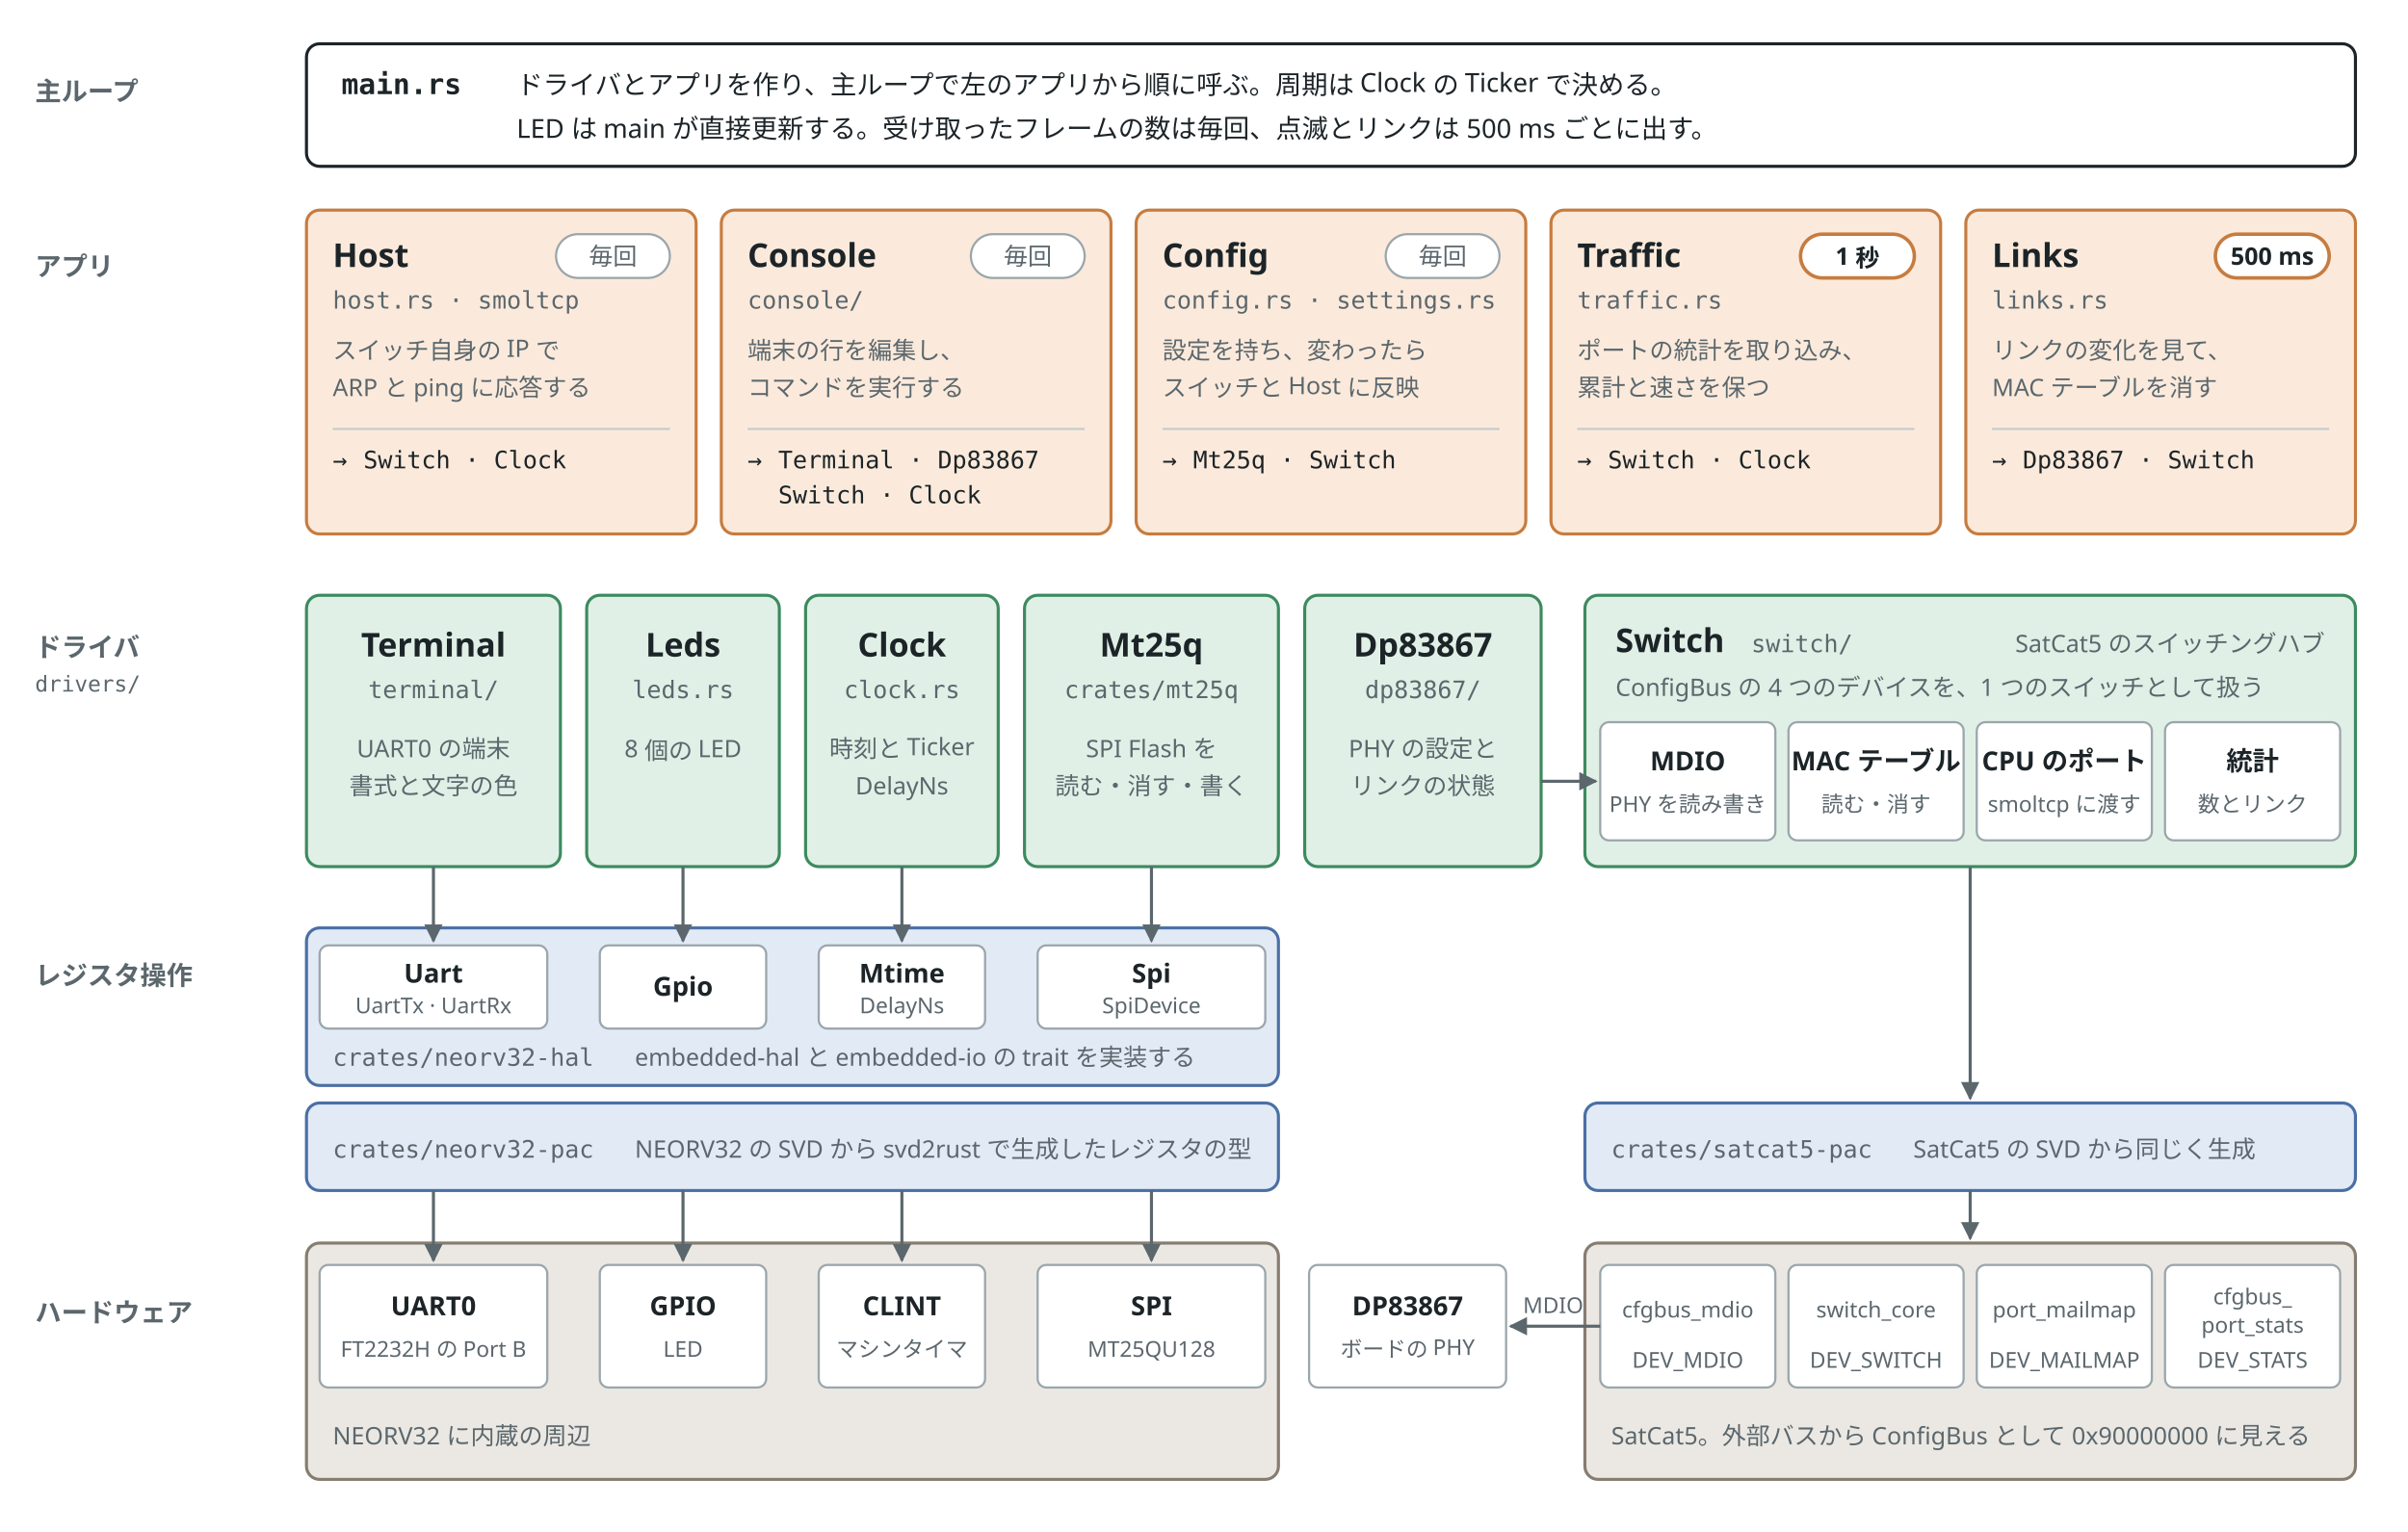
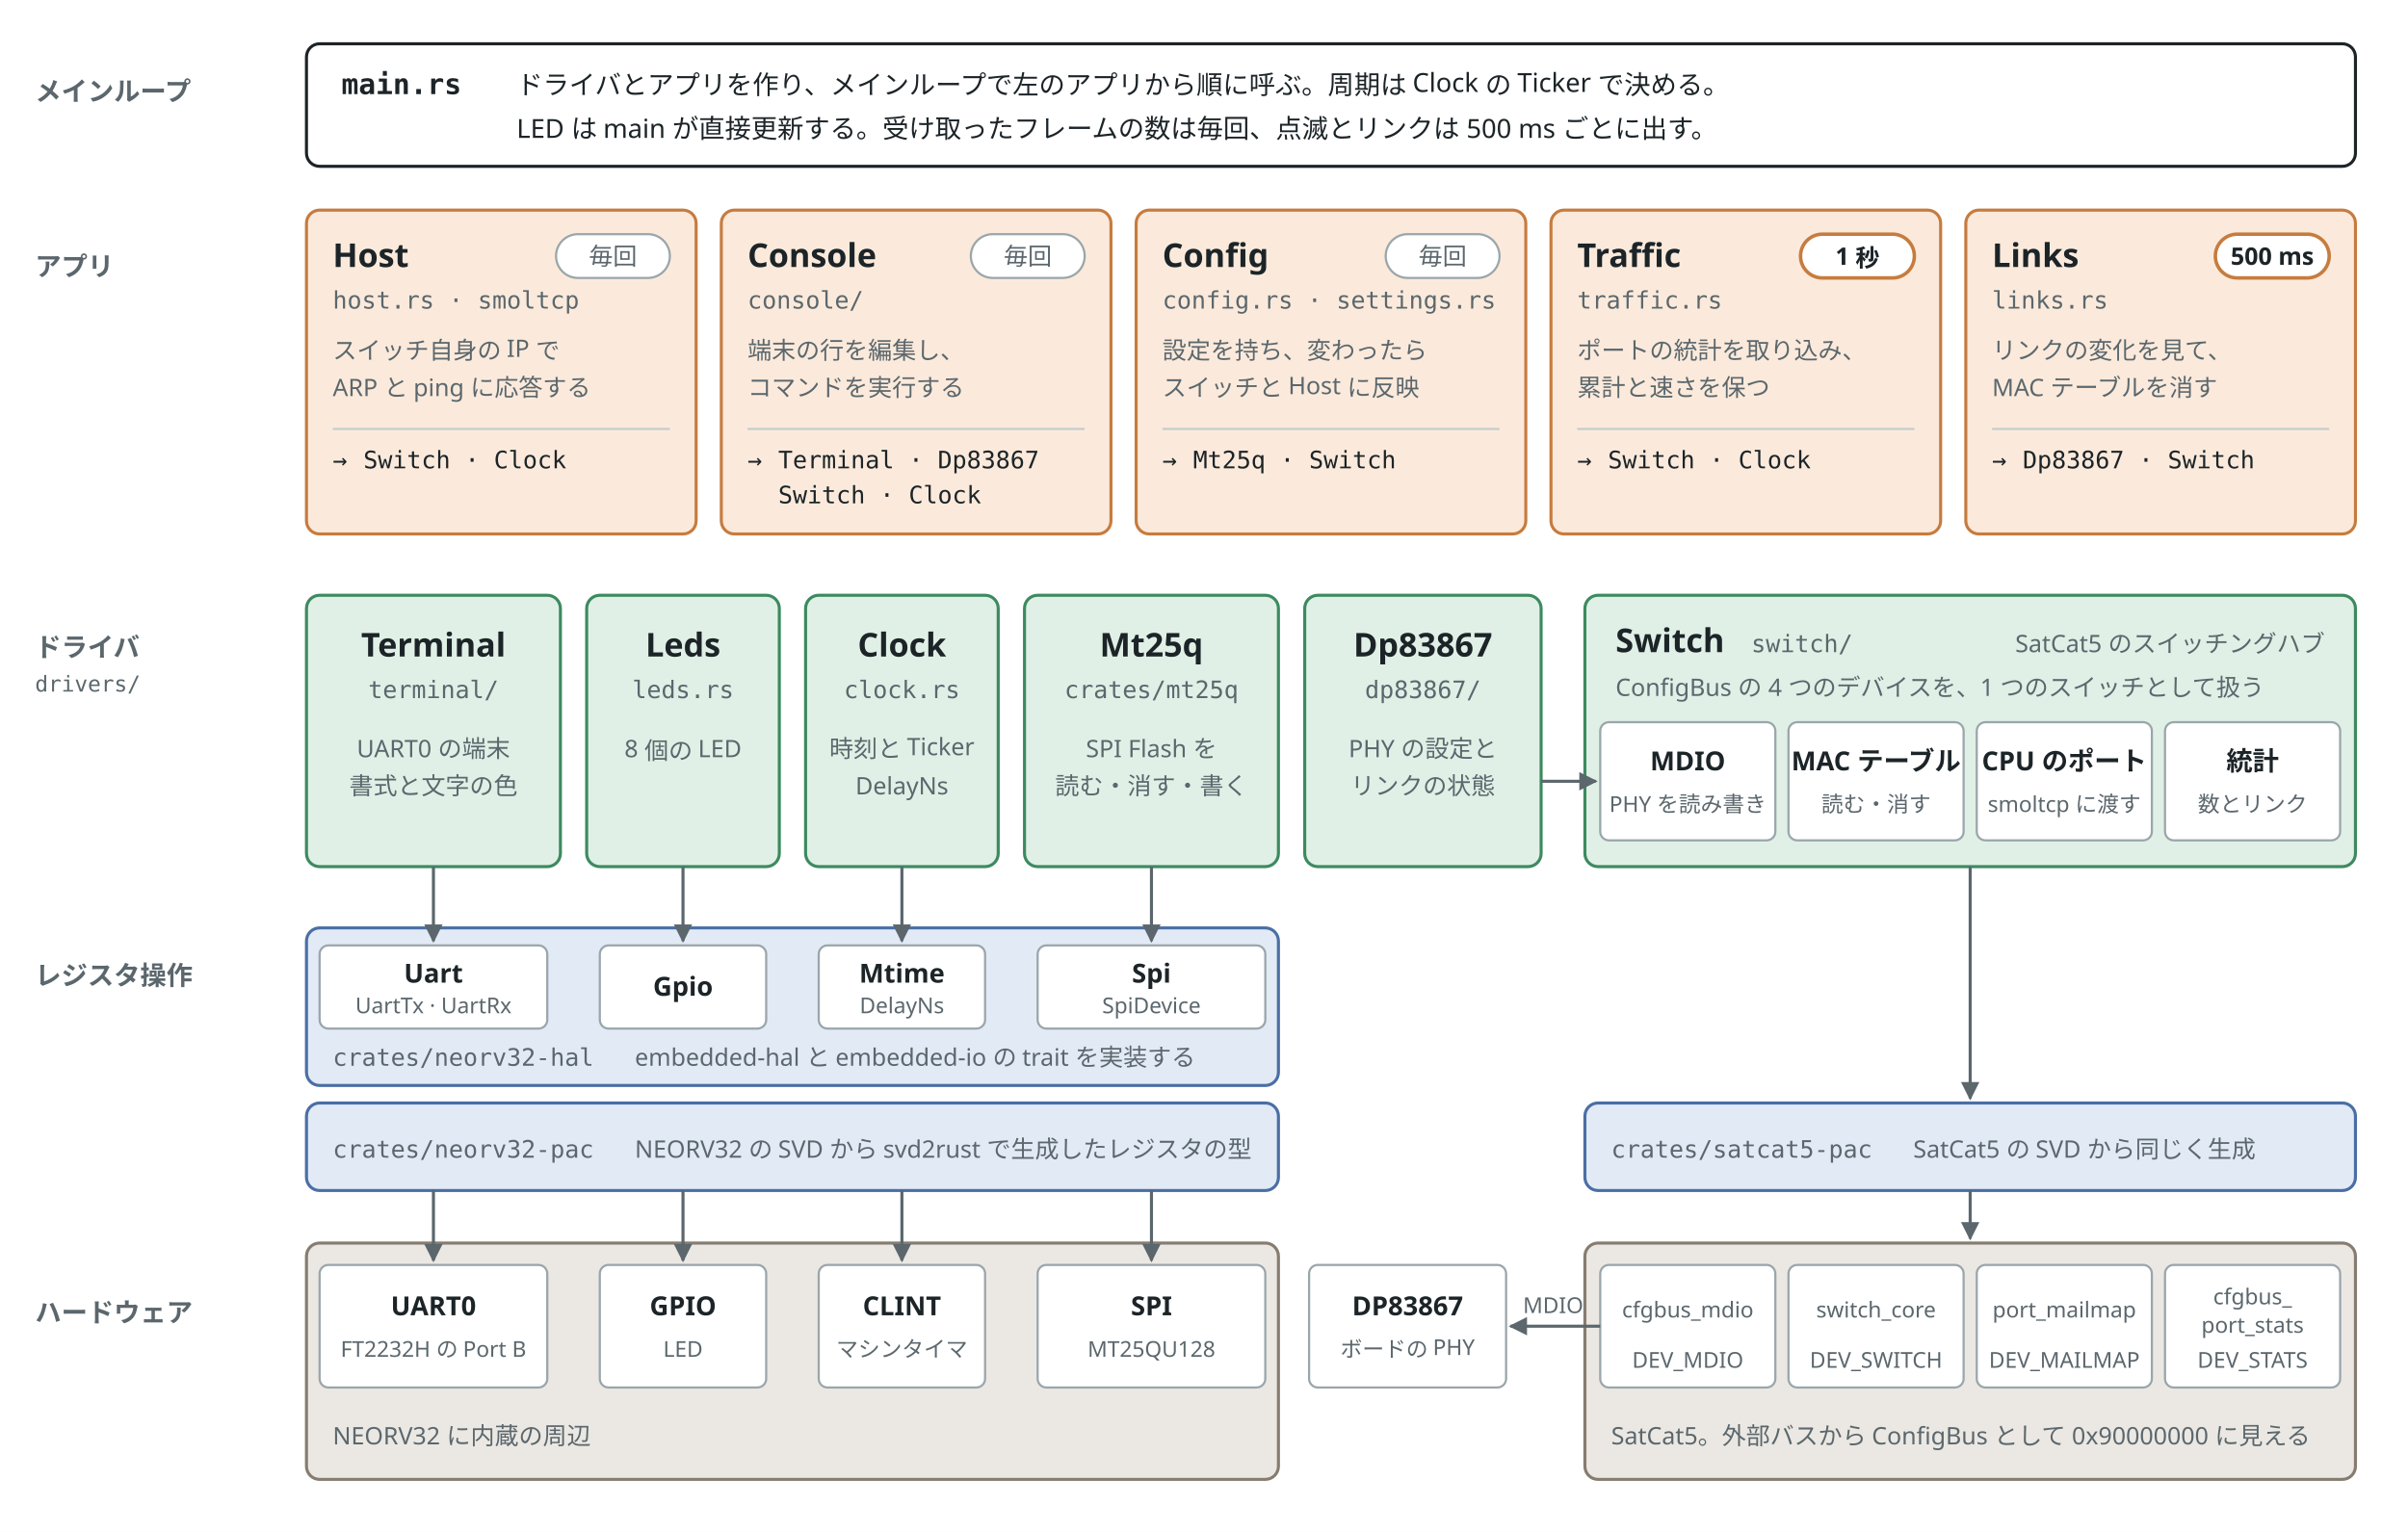
<svg xmlns="http://www.w3.org/2000/svg" viewBox="0 0 1100 700" width="1100" height="700" role="img" aria-label="ファームウェアの層の図。main.rs がアプリを周期ごとに呼び、アプリはデバイスごとのドライバを使う。ドライバは neorv32-hal と neorv32-pac、または satcat5-pac を通してレジスタを読み書きする。Switch は SatCat5 の 4 つの ConfigBus のデバイスを 1 つのスイッチングハブとして扱い、Dp83867 は Switch の MDIO を通して PHY を読み書きする。">
  <defs>
    <marker id="fw-head" viewBox="0 0 10 10" refX="9" refY="5" markerWidth="6" markerHeight="6" orient="auto-start-reverse">
      <path fill="#5b676d" d="M0,0 L10,5 L0,10 z" />
    </marker>
  </defs>
  <rect x="0" y="0" width="1100" height="700" fill="#ffffff" />
-   <text fill="#5b676d" font-family="'Noto Sans JP', 'Hiragino Sans', 'Yu Gothic', Meiryo, sans-serif" font-size="12" font-weight="bold" x="16" y="46">主ループ</text>
+   <text fill="#5b676d" font-family="'Noto Sans JP', 'Hiragino Sans', 'Yu Gothic', Meiryo, sans-serif" font-size="12" font-weight="bold" x="16" y="46">メインループ</text>
  <text fill="#5b676d" font-family="'Noto Sans JP', 'Hiragino Sans', 'Yu Gothic', Meiryo, sans-serif" font-size="12" font-weight="bold" x="16" y="126">アプリ</text>
  <text fill="#5b676d" font-family="'Noto Sans JP', 'Hiragino Sans', 'Yu Gothic', Meiryo, sans-serif" font-size="12" font-weight="bold" x="16" y="300">ドライバ</text>
  <text fill="#5b676d" font-family="'DejaVu Sans Mono', Consolas, monospace" font-size="10" x="16" y="316">drivers/</text>
  <text fill="#5b676d" font-family="'Noto Sans JP', 'Hiragino Sans', 'Yu Gothic', Meiryo, sans-serif" font-size="12" font-weight="bold" x="16" y="450">レジスタ操作</text>
  <text fill="#5b676d" font-family="'Noto Sans JP', 'Hiragino Sans', 'Yu Gothic', Meiryo, sans-serif" font-size="12" font-weight="bold" x="16" y="604">ハードウェア</text>
  <rect fill="#ffffff" stroke="#1c2428" stroke-width="1.4" x="140" y="20" width="936" height="56" rx="6" />
  <text fill="#1c2428" font-family="'DejaVu Sans Mono', Consolas, monospace" font-size="13" font-weight="bold" x="156" y="43">main.rs</text>
-   <text fill="#1c2428" font-family="'Noto Sans JP', 'Hiragino Sans', 'Yu Gothic', Meiryo, sans-serif" font-size="12" x="236" y="43">ドライバとアプリを作り、主ループで左のアプリから順に呼ぶ。周期は Clock の Ticker で決める。</text>
+   <text fill="#1c2428" font-family="'Noto Sans JP', 'Hiragino Sans', 'Yu Gothic', Meiryo, sans-serif" font-size="12" x="236" y="43">ドライバとアプリを作り、メインループで左のアプリから順に呼ぶ。周期は Clock の Ticker で決める。</text>
  <text fill="#1c2428" font-family="'Noto Sans JP', 'Hiragino Sans', 'Yu Gothic', Meiryo, sans-serif" font-size="12" x="236" y="63">LED は main が直接更新する。受け取ったフレームの数は毎回、点滅とリンクは 500 ms ごとに出す。</text>
  <rect fill="#fbeadb" stroke="#c67c3f" stroke-width="1.4" x="140" y="96" width="178" height="148" rx="6" />
  <text fill="#1c2428" font-family="'Noto Sans JP', 'Hiragino Sans', 'Yu Gothic', Meiryo, sans-serif" font-size="15" font-weight="bold" x="152" y="122">Host</text>
  <rect fill="#ffffff" stroke="#9aa6ab" stroke-width="1" x="254" y="107" width="52" height="20" rx="10" />
  <text fill="#5b676d" font-family="'Noto Sans JP', 'Hiragino Sans', 'Yu Gothic', Meiryo, sans-serif" font-size="11" x="280" y="121" text-anchor="middle">毎回</text>
  <text fill="#5b676d" font-family="'DejaVu Sans Mono', Consolas, monospace" font-size="11" x="152" y="141">host.rs · smoltcp</text>
  <text fill="#5b676d" font-family="'Noto Sans JP', 'Hiragino Sans', 'Yu Gothic', Meiryo, sans-serif" font-size="11" x="152" y="164">スイッチ自身の IP で</text>
  <text fill="#5b676d" font-family="'Noto Sans JP', 'Hiragino Sans', 'Yu Gothic', Meiryo, sans-serif" font-size="11" x="152" y="181">ARP と ping に応答する</text>
  <line stroke="#c5cdcf" stroke-width="1" x1="152" y1="196" x2="306" y2="196" />
  <text fill="#1c2428" font-family="'DejaVu Sans Mono', Consolas, monospace" font-size="11" x="152" y="214">→</text>
  <text fill="#1c2428" font-family="'DejaVu Sans Mono', Consolas, monospace" font-size="11" x="166" y="214">Switch · Clock</text>
  <rect fill="#fbeadb" stroke="#c67c3f" stroke-width="1.4" x="329.5" y="96" width="178" height="148" rx="6" />
  <text fill="#1c2428" font-family="'Noto Sans JP', 'Hiragino Sans', 'Yu Gothic', Meiryo, sans-serif" font-size="15" font-weight="bold" x="341.5" y="122">Console</text>
  <rect fill="#ffffff" stroke="#9aa6ab" stroke-width="1" x="443.5" y="107" width="52" height="20" rx="10" />
  <text fill="#5b676d" font-family="'Noto Sans JP', 'Hiragino Sans', 'Yu Gothic', Meiryo, sans-serif" font-size="11" x="469.5" y="121" text-anchor="middle">毎回</text>
  <text fill="#5b676d" font-family="'DejaVu Sans Mono', Consolas, monospace" font-size="11" x="341.5" y="141">console/</text>
  <text fill="#5b676d" font-family="'Noto Sans JP', 'Hiragino Sans', 'Yu Gothic', Meiryo, sans-serif" font-size="11" x="341.5" y="164">端末の行を編集し、</text>
  <text fill="#5b676d" font-family="'Noto Sans JP', 'Hiragino Sans', 'Yu Gothic', Meiryo, sans-serif" font-size="11" x="341.5" y="181">コマンドを実行する</text>
  <line stroke="#c5cdcf" stroke-width="1" x1="341.5" y1="196" x2="495.5" y2="196" />
  <text fill="#1c2428" font-family="'DejaVu Sans Mono', Consolas, monospace" font-size="11" x="341.5" y="214">→</text>
  <text fill="#1c2428" font-family="'DejaVu Sans Mono', Consolas, monospace" font-size="11" x="355.5" y="214">Terminal · Dp83867</text>
  <text fill="#1c2428" font-family="'DejaVu Sans Mono', Consolas, monospace" font-size="11" x="355.5" y="230">Switch · Clock</text>
  <rect fill="#fbeadb" stroke="#c67c3f" stroke-width="1.4" x="519" y="96" width="178" height="148" rx="6" />
  <text fill="#1c2428" font-family="'Noto Sans JP', 'Hiragino Sans', 'Yu Gothic', Meiryo, sans-serif" font-size="15" font-weight="bold" x="531" y="122">Config</text>
  <rect fill="#ffffff" stroke="#9aa6ab" stroke-width="1" x="633" y="107" width="52" height="20" rx="10" />
  <text fill="#5b676d" font-family="'Noto Sans JP', 'Hiragino Sans', 'Yu Gothic', Meiryo, sans-serif" font-size="11" x="659" y="121" text-anchor="middle">毎回</text>
  <text fill="#5b676d" font-family="'DejaVu Sans Mono', Consolas, monospace" font-size="11" x="531" y="141">config.rs · settings.rs</text>
  <text fill="#5b676d" font-family="'Noto Sans JP', 'Hiragino Sans', 'Yu Gothic', Meiryo, sans-serif" font-size="11" x="531" y="164">設定を持ち、変わったら</text>
  <text fill="#5b676d" font-family="'Noto Sans JP', 'Hiragino Sans', 'Yu Gothic', Meiryo, sans-serif" font-size="11" x="531" y="181">スイッチと Host に反映</text>
  <line stroke="#c5cdcf" stroke-width="1" x1="531" y1="196" x2="685" y2="196" />
  <text fill="#1c2428" font-family="'DejaVu Sans Mono', Consolas, monospace" font-size="11" x="531" y="214">→</text>
  <text fill="#1c2428" font-family="'DejaVu Sans Mono', Consolas, monospace" font-size="11" x="545" y="214">Mt25q · Switch</text>
  <rect fill="#fbeadb" stroke="#c67c3f" stroke-width="1.4" x="708.5" y="96" width="178" height="148" rx="6" />
  <text fill="#1c2428" font-family="'Noto Sans JP', 'Hiragino Sans', 'Yu Gothic', Meiryo, sans-serif" font-size="15" font-weight="bold" x="720.5" y="122">Traffic</text>
  <rect fill="#ffffff" stroke="#c67c3f" stroke-width="1.6" x="822.5" y="107" width="52" height="20" rx="10" />
  <text fill="#1c2428" font-family="'Noto Sans JP', 'Hiragino Sans', 'Yu Gothic', Meiryo, sans-serif" font-size="11" font-weight="bold" x="848.5" y="121" text-anchor="middle">1 秒</text>
  <text fill="#5b676d" font-family="'DejaVu Sans Mono', Consolas, monospace" font-size="11" x="720.5" y="141">traffic.rs</text>
  <text fill="#5b676d" font-family="'Noto Sans JP', 'Hiragino Sans', 'Yu Gothic', Meiryo, sans-serif" font-size="11" x="720.5" y="164">ポートの統計を取り込み、</text>
  <text fill="#5b676d" font-family="'Noto Sans JP', 'Hiragino Sans', 'Yu Gothic', Meiryo, sans-serif" font-size="11" x="720.5" y="181">累計と速さを保つ</text>
  <line stroke="#c5cdcf" stroke-width="1" x1="720.5" y1="196" x2="874.5" y2="196" />
  <text fill="#1c2428" font-family="'DejaVu Sans Mono', Consolas, monospace" font-size="11" x="720.5" y="214">→</text>
  <text fill="#1c2428" font-family="'DejaVu Sans Mono', Consolas, monospace" font-size="11" x="734.5" y="214">Switch · Clock</text>
  <rect fill="#fbeadb" stroke="#c67c3f" stroke-width="1.4" x="898" y="96" width="178" height="148" rx="6" />
  <text fill="#1c2428" font-family="'Noto Sans JP', 'Hiragino Sans', 'Yu Gothic', Meiryo, sans-serif" font-size="15" font-weight="bold" x="910" y="122">Links</text>
  <rect fill="#ffffff" stroke="#c67c3f" stroke-width="1.6" x="1012" y="107" width="52" height="20" rx="10" />
  <text fill="#1c2428" font-family="'Noto Sans JP', 'Hiragino Sans', 'Yu Gothic', Meiryo, sans-serif" font-size="11" font-weight="bold" x="1038" y="121" text-anchor="middle">500 ms</text>
  <text fill="#5b676d" font-family="'DejaVu Sans Mono', Consolas, monospace" font-size="11" x="910" y="141">links.rs</text>
  <text fill="#5b676d" font-family="'Noto Sans JP', 'Hiragino Sans', 'Yu Gothic', Meiryo, sans-serif" font-size="11" x="910" y="164">リンクの変化を見て、</text>
  <text fill="#5b676d" font-family="'Noto Sans JP', 'Hiragino Sans', 'Yu Gothic', Meiryo, sans-serif" font-size="11" x="910" y="181">MAC テーブルを消す</text>
  <line stroke="#c5cdcf" stroke-width="1" x1="910" y1="196" x2="1064" y2="196" />
  <text fill="#1c2428" font-family="'DejaVu Sans Mono', Consolas, monospace" font-size="11" x="910" y="214">→</text>
  <text fill="#1c2428" font-family="'DejaVu Sans Mono', Consolas, monospace" font-size="11" x="924" y="214">Dp83867 · Switch</text>
  <rect fill="#e0f0e6" stroke="#3d8a60" stroke-width="1.4" x="140" y="272" width="116" height="124" rx="6" />
  <text fill="#1c2428" font-family="'Noto Sans JP', 'Hiragino Sans', 'Yu Gothic', Meiryo, sans-serif" font-size="15" font-weight="bold" x="198" y="300" text-anchor="middle">Terminal</text>
  <text fill="#5b676d" font-family="'DejaVu Sans Mono', Consolas, monospace" font-size="11" x="198" y="319" text-anchor="middle">terminal/</text>
  <text fill="#5b676d" font-family="'Noto Sans JP', 'Hiragino Sans', 'Yu Gothic', Meiryo, sans-serif" font-size="11" x="198" y="346" text-anchor="middle">UART0 の端末</text>
  <text fill="#5b676d" font-family="'Noto Sans JP', 'Hiragino Sans', 'Yu Gothic', Meiryo, sans-serif" font-size="11" x="198" y="363" text-anchor="middle">書式と文字の色</text>
  <rect fill="#e0f0e6" stroke="#3d8a60" stroke-width="1.4" x="268" y="272" width="88" height="124" rx="6" />
  <text fill="#1c2428" font-family="'Noto Sans JP', 'Hiragino Sans', 'Yu Gothic', Meiryo, sans-serif" font-size="15" font-weight="bold" x="312" y="300" text-anchor="middle">Leds</text>
  <text fill="#5b676d" font-family="'DejaVu Sans Mono', Consolas, monospace" font-size="11" x="312" y="319" text-anchor="middle">leds.rs</text>
  <text fill="#5b676d" font-family="'Noto Sans JP', 'Hiragino Sans', 'Yu Gothic', Meiryo, sans-serif" font-size="11" x="312" y="346" text-anchor="middle">8 個の LED</text>
  <rect fill="#e0f0e6" stroke="#3d8a60" stroke-width="1.4" x="368" y="272" width="88" height="124" rx="6" />
  <text fill="#1c2428" font-family="'Noto Sans JP', 'Hiragino Sans', 'Yu Gothic', Meiryo, sans-serif" font-size="15" font-weight="bold" x="412" y="300" text-anchor="middle">Clock</text>
  <text fill="#5b676d" font-family="'DejaVu Sans Mono', Consolas, monospace" font-size="11" x="412" y="319" text-anchor="middle">clock.rs</text>
  <text fill="#5b676d" font-family="'Noto Sans JP', 'Hiragino Sans', 'Yu Gothic', Meiryo, sans-serif" font-size="11" x="412" y="346" text-anchor="middle">時刻と Ticker</text>
  <text fill="#5b676d" font-family="'Noto Sans JP', 'Hiragino Sans', 'Yu Gothic', Meiryo, sans-serif" font-size="11" x="412" y="363" text-anchor="middle">DelayNs</text>
  <rect fill="#e0f0e6" stroke="#3d8a60" stroke-width="1.4" x="468" y="272" width="116" height="124" rx="6" />
  <text fill="#1c2428" font-family="'Noto Sans JP', 'Hiragino Sans', 'Yu Gothic', Meiryo, sans-serif" font-size="15" font-weight="bold" x="526" y="300" text-anchor="middle">Mt25q</text>
  <text fill="#5b676d" font-family="'DejaVu Sans Mono', Consolas, monospace" font-size="11" x="526" y="319" text-anchor="middle">crates/mt25q</text>
  <text fill="#5b676d" font-family="'Noto Sans JP', 'Hiragino Sans', 'Yu Gothic', Meiryo, sans-serif" font-size="11" x="526" y="346" text-anchor="middle">SPI Flash を</text>
  <text fill="#5b676d" font-family="'Noto Sans JP', 'Hiragino Sans', 'Yu Gothic', Meiryo, sans-serif" font-size="11" x="526" y="363" text-anchor="middle">読む・消す・書く</text>
  <rect fill="#e0f0e6" stroke="#3d8a60" stroke-width="1.4" x="596" y="272" width="108" height="124" rx="6" />
  <text fill="#1c2428" font-family="'Noto Sans JP', 'Hiragino Sans', 'Yu Gothic', Meiryo, sans-serif" font-size="15" font-weight="bold" x="650" y="300" text-anchor="middle">Dp83867</text>
  <text fill="#5b676d" font-family="'DejaVu Sans Mono', Consolas, monospace" font-size="11" x="650" y="319" text-anchor="middle">dp83867/</text>
  <text fill="#5b676d" font-family="'Noto Sans JP', 'Hiragino Sans', 'Yu Gothic', Meiryo, sans-serif" font-size="11" x="650" y="346" text-anchor="middle">PHY の設定と</text>
  <text fill="#5b676d" font-family="'Noto Sans JP', 'Hiragino Sans', 'Yu Gothic', Meiryo, sans-serif" font-size="11" x="650" y="363" text-anchor="middle">リンクの状態</text>
  <rect fill="#e0f0e6" stroke="#3d8a60" stroke-width="1.4" x="724" y="272" width="352" height="124" rx="6" />
  <text fill="#1c2428" font-family="'Noto Sans JP', 'Hiragino Sans', 'Yu Gothic', Meiryo, sans-serif" font-size="15" font-weight="bold" x="738" y="298">Switch</text>
  <text fill="#5b676d" font-family="'DejaVu Sans Mono', Consolas, monospace" font-size="11" x="800" y="298">switch/</text>
  <text fill="#5b676d" font-family="'Noto Sans JP', 'Hiragino Sans', 'Yu Gothic', Meiryo, sans-serif" font-size="11" x="1062" y="298" text-anchor="end">SatCat5 のスイッチングハブ</text>
  <text fill="#5b676d" font-family="'Noto Sans JP', 'Hiragino Sans', 'Yu Gothic', Meiryo, sans-serif" font-size="11" x="738" y="318">ConfigBus の 4 つのデバイスを、1 つのスイッチとして扱う</text>
  <rect fill="#ffffff" stroke="#9aa6ab" stroke-width="1" x="731" y="330" width="80" height="54" rx="4" />
  <text fill="#1c2428" font-family="'Noto Sans JP', 'Hiragino Sans', 'Yu Gothic', Meiryo, sans-serif" font-size="12" font-weight="bold" x="771" y="352" text-anchor="middle">MDIO</text>
  <text fill="#5b676d" font-family="'Noto Sans JP', 'Hiragino Sans', 'Yu Gothic', Meiryo, sans-serif" font-size="10" x="771" y="371" text-anchor="middle">PHY を読み書き</text>
  <rect fill="#ffffff" stroke="#9aa6ab" stroke-width="1" x="817" y="330" width="80" height="54" rx="4" />
  <text fill="#1c2428" font-family="'Noto Sans JP', 'Hiragino Sans', 'Yu Gothic', Meiryo, sans-serif" font-size="12" font-weight="bold" x="857" y="352" text-anchor="middle">MAC テーブル</text>
  <text fill="#5b676d" font-family="'Noto Sans JP', 'Hiragino Sans', 'Yu Gothic', Meiryo, sans-serif" font-size="10" x="857" y="371" text-anchor="middle">読む・消す</text>
  <rect fill="#ffffff" stroke="#9aa6ab" stroke-width="1" x="903" y="330" width="80" height="54" rx="4" />
  <text fill="#1c2428" font-family="'Noto Sans JP', 'Hiragino Sans', 'Yu Gothic', Meiryo, sans-serif" font-size="12" font-weight="bold" x="943" y="352" text-anchor="middle">CPU のポート</text>
  <text fill="#5b676d" font-family="'Noto Sans JP', 'Hiragino Sans', 'Yu Gothic', Meiryo, sans-serif" font-size="10" x="943" y="371" text-anchor="middle">smoltcp に渡す</text>
  <rect fill="#ffffff" stroke="#9aa6ab" stroke-width="1" x="989" y="330" width="80" height="54" rx="4" />
  <text fill="#1c2428" font-family="'Noto Sans JP', 'Hiragino Sans', 'Yu Gothic', Meiryo, sans-serif" font-size="12" font-weight="bold" x="1029" y="352" text-anchor="middle">統計</text>
  <text fill="#5b676d" font-family="'Noto Sans JP', 'Hiragino Sans', 'Yu Gothic', Meiryo, sans-serif" font-size="10" x="1029" y="371" text-anchor="middle">数とリンク</text>
  <line stroke="#5b676d" stroke-width="1.4" fill="none" x1="704" y1="357" x2="729" y2="357" marker-end="url(#fw-head)" />
  <rect fill="#e2eaf6" stroke="#4a6fa5" stroke-width="1.4" x="140" y="424" width="444" height="72" rx="6" />
  <rect fill="#ffffff" stroke="#9aa6ab" stroke-width="1" x="146" y="432" width="104" height="38" rx="4" />
  <text fill="#1c2428" font-family="'Noto Sans JP', 'Hiragino Sans', 'Yu Gothic', Meiryo, sans-serif" font-size="12" font-weight="bold" x="198" y="449" text-anchor="middle">Uart</text>
  <text fill="#5b676d" font-family="'Noto Sans JP', 'Hiragino Sans', 'Yu Gothic', Meiryo, sans-serif" font-size="10" x="198" y="463" text-anchor="middle">UartTx · UartRx</text>
  <rect fill="#ffffff" stroke="#9aa6ab" stroke-width="1" x="274" y="432" width="76" height="38" rx="4" />
  <text fill="#1c2428" font-family="'Noto Sans JP', 'Hiragino Sans', 'Yu Gothic', Meiryo, sans-serif" font-size="12" font-weight="bold" x="312" y="455" text-anchor="middle">Gpio</text>
  <rect fill="#ffffff" stroke="#9aa6ab" stroke-width="1" x="374" y="432" width="76" height="38" rx="4" />
  <text fill="#1c2428" font-family="'Noto Sans JP', 'Hiragino Sans', 'Yu Gothic', Meiryo, sans-serif" font-size="12" font-weight="bold" x="412" y="449" text-anchor="middle">Mtime</text>
  <text fill="#5b676d" font-family="'Noto Sans JP', 'Hiragino Sans', 'Yu Gothic', Meiryo, sans-serif" font-size="10" x="412" y="463" text-anchor="middle">DelayNs</text>
  <rect fill="#ffffff" stroke="#9aa6ab" stroke-width="1" x="474" y="432" width="104" height="38" rx="4" />
  <text fill="#1c2428" font-family="'Noto Sans JP', 'Hiragino Sans', 'Yu Gothic', Meiryo, sans-serif" font-size="12" font-weight="bold" x="526" y="449" text-anchor="middle">Spi</text>
  <text fill="#5b676d" font-family="'Noto Sans JP', 'Hiragino Sans', 'Yu Gothic', Meiryo, sans-serif" font-size="10" x="526" y="463" text-anchor="middle">SpiDevice</text>
  <text fill="#5b676d" font-family="'DejaVu Sans Mono', Consolas, monospace" font-size="11" x="152" y="487">crates/neorv32-hal</text>
  <text fill="#5b676d" font-family="'Noto Sans JP', 'Hiragino Sans', 'Yu Gothic', Meiryo, sans-serif" font-size="11" x="290" y="487">embedded-hal と embedded-io の trait を実装する</text>
  <rect fill="#e2eaf6" stroke="#4a6fa5" stroke-width="1.4" x="140" y="504" width="444" height="40" rx="6" />
  <text fill="#5b676d" font-family="'DejaVu Sans Mono', Consolas, monospace" font-size="11" x="152" y="529">crates/neorv32-pac</text>
  <text fill="#5b676d" font-family="'Noto Sans JP', 'Hiragino Sans', 'Yu Gothic', Meiryo, sans-serif" font-size="11" x="290" y="529">NEORV32 の SVD から svd2rust で生成したレジスタの型</text>
  <rect fill="#e2eaf6" stroke="#4a6fa5" stroke-width="1.4" x="724" y="504" width="352" height="40" rx="6" />
  <text fill="#5b676d" font-family="'DejaVu Sans Mono', Consolas, monospace" font-size="11" x="736" y="529">crates/satcat5-pac</text>
  <text fill="#5b676d" font-family="'Noto Sans JP', 'Hiragino Sans', 'Yu Gothic', Meiryo, sans-serif" font-size="11" x="874" y="529">SatCat5 の SVD から同じく生成</text>
  <line stroke="#5b676d" stroke-width="1.4" fill="none" x1="198" y1="396" x2="198" y2="430" marker-end="url(#fw-head)" />
  <line stroke="#5b676d" stroke-width="1.4" fill="none" x1="312" y1="396" x2="312" y2="430" marker-end="url(#fw-head)" />
  <line stroke="#5b676d" stroke-width="1.4" fill="none" x1="412" y1="396" x2="412" y2="430" marker-end="url(#fw-head)" />
  <line stroke="#5b676d" stroke-width="1.4" fill="none" x1="526" y1="396" x2="526" y2="430" marker-end="url(#fw-head)" />
  <line stroke="#5b676d" stroke-width="1.4" fill="none" x1="900" y1="396" x2="900" y2="502" marker-end="url(#fw-head)" />
  <rect fill="#ebe8e3" stroke="#867c70" stroke-width="1.4" x="140" y="568" width="444" height="108" rx="6" />
  <rect fill="#ffffff" stroke="#9aa6ab" stroke-width="1" x="146" y="578" width="104" height="56" rx="4" />
  <text fill="#1c2428" font-family="'Noto Sans JP', 'Hiragino Sans', 'Yu Gothic', Meiryo, sans-serif" font-size="12" font-weight="bold" x="198" y="601" text-anchor="middle">UART0</text>
  <text fill="#5b676d" font-family="'Noto Sans JP', 'Hiragino Sans', 'Yu Gothic', Meiryo, sans-serif" font-size="10" x="198" y="620" text-anchor="middle">FT2232H の Port B</text>
  <line stroke="#5b676d" stroke-width="1.4" fill="none" x1="198" y1="544" x2="198" y2="576" marker-end="url(#fw-head)" />
  <rect fill="#ffffff" stroke="#9aa6ab" stroke-width="1" x="274" y="578" width="76" height="56" rx="4" />
  <text fill="#1c2428" font-family="'Noto Sans JP', 'Hiragino Sans', 'Yu Gothic', Meiryo, sans-serif" font-size="12" font-weight="bold" x="312" y="601" text-anchor="middle">GPIO</text>
  <text fill="#5b676d" font-family="'Noto Sans JP', 'Hiragino Sans', 'Yu Gothic', Meiryo, sans-serif" font-size="10" x="312" y="620" text-anchor="middle">LED</text>
  <line stroke="#5b676d" stroke-width="1.4" fill="none" x1="312" y1="544" x2="312" y2="576" marker-end="url(#fw-head)" />
  <rect fill="#ffffff" stroke="#9aa6ab" stroke-width="1" x="374" y="578" width="76" height="56" rx="4" />
  <text fill="#1c2428" font-family="'Noto Sans JP', 'Hiragino Sans', 'Yu Gothic', Meiryo, sans-serif" font-size="12" font-weight="bold" x="412" y="601" text-anchor="middle">CLINT</text>
  <text fill="#5b676d" font-family="'Noto Sans JP', 'Hiragino Sans', 'Yu Gothic', Meiryo, sans-serif" font-size="10" x="412" y="620" text-anchor="middle">マシンタイマ</text>
  <line stroke="#5b676d" stroke-width="1.4" fill="none" x1="412" y1="544" x2="412" y2="576" marker-end="url(#fw-head)" />
  <rect fill="#ffffff" stroke="#9aa6ab" stroke-width="1" x="474" y="578" width="104" height="56" rx="4" />
  <text fill="#1c2428" font-family="'Noto Sans JP', 'Hiragino Sans', 'Yu Gothic', Meiryo, sans-serif" font-size="12" font-weight="bold" x="526" y="601" text-anchor="middle">SPI</text>
  <text fill="#5b676d" font-family="'Noto Sans JP', 'Hiragino Sans', 'Yu Gothic', Meiryo, sans-serif" font-size="10" x="526" y="620" text-anchor="middle">MT25QU128</text>
  <line stroke="#5b676d" stroke-width="1.4" fill="none" x1="526" y1="544" x2="526" y2="576" marker-end="url(#fw-head)" />
  <text fill="#5b676d" font-family="'Noto Sans JP', 'Hiragino Sans', 'Yu Gothic', Meiryo, sans-serif" font-size="11" x="152" y="660">NEORV32 に内蔵の周辺</text>
  <rect fill="#ebe8e3" stroke="#867c70" stroke-width="1.4" x="724" y="568" width="352" height="108" rx="6" />
  <rect fill="#ffffff" stroke="#9aa6ab" stroke-width="1" x="731" y="578" width="80" height="56" rx="4" />
  <text fill="#5b676d" font-family="'Noto Sans JP', 'Hiragino Sans', 'Yu Gothic', Meiryo, sans-serif" font-size="10" x="771" y="602" text-anchor="middle">cfgbus_mdio</text>
  <text fill="#5b676d" font-family="'Noto Sans JP', 'Hiragino Sans', 'Yu Gothic', Meiryo, sans-serif" font-size="10" x="771" y="625" text-anchor="middle">DEV_MDIO</text>
  <rect fill="#ffffff" stroke="#9aa6ab" stroke-width="1" x="817" y="578" width="80" height="56" rx="4" />
  <text fill="#5b676d" font-family="'Noto Sans JP', 'Hiragino Sans', 'Yu Gothic', Meiryo, sans-serif" font-size="10" x="857" y="602" text-anchor="middle">switch_core</text>
  <text fill="#5b676d" font-family="'Noto Sans JP', 'Hiragino Sans', 'Yu Gothic', Meiryo, sans-serif" font-size="10" x="857" y="625" text-anchor="middle">DEV_SWITCH</text>
  <rect fill="#ffffff" stroke="#9aa6ab" stroke-width="1" x="903" y="578" width="80" height="56" rx="4" />
  <text fill="#5b676d" font-family="'Noto Sans JP', 'Hiragino Sans', 'Yu Gothic', Meiryo, sans-serif" font-size="10" x="943" y="602" text-anchor="middle">port_mailmap</text>
  <text fill="#5b676d" font-family="'Noto Sans JP', 'Hiragino Sans', 'Yu Gothic', Meiryo, sans-serif" font-size="10" x="943" y="625" text-anchor="middle">DEV_MAILMAP</text>
  <rect fill="#ffffff" stroke="#9aa6ab" stroke-width="1" x="989" y="578" width="80" height="56" rx="4" />
  <text fill="#5b676d" font-family="'Noto Sans JP', 'Hiragino Sans', 'Yu Gothic', Meiryo, sans-serif" font-size="10" x="1029" y="596" text-anchor="middle">cfgbus_</text>
  <text fill="#5b676d" font-family="'Noto Sans JP', 'Hiragino Sans', 'Yu Gothic', Meiryo, sans-serif" font-size="10" x="1029" y="609" text-anchor="middle">port_stats</text>
  <text fill="#5b676d" font-family="'Noto Sans JP', 'Hiragino Sans', 'Yu Gothic', Meiryo, sans-serif" font-size="10" x="1029" y="625" text-anchor="middle">DEV_STATS</text>
  <text fill="#5b676d" font-family="'Noto Sans JP', 'Hiragino Sans', 'Yu Gothic', Meiryo, sans-serif" font-size="11" x="736" y="660">SatCat5。外部バスから ConfigBus として 0x90000000 に見える</text>
  <line stroke="#5b676d" stroke-width="1.4" fill="none" x1="900" y1="544" x2="900" y2="566" marker-end="url(#fw-head)" />
  <rect fill="#ffffff" stroke="#9aa6ab" stroke-width="1" x="598" y="578" width="90" height="56" rx="4" />
  <text fill="#1c2428" font-family="'Noto Sans JP', 'Hiragino Sans', 'Yu Gothic', Meiryo, sans-serif" font-size="12" font-weight="bold" x="643" y="601" text-anchor="middle">DP83867</text>
  <text fill="#5b676d" font-family="'Noto Sans JP', 'Hiragino Sans', 'Yu Gothic', Meiryo, sans-serif" font-size="10" x="643" y="620" text-anchor="middle">ボードの PHY</text>
  <line stroke="#5b676d" stroke-width="1.4" fill="none" x1="731" y1="606" x2="690" y2="606" marker-end="url(#fw-head)" />
  <text fill="#5b676d" font-family="'Noto Sans JP', 'Hiragino Sans', 'Yu Gothic', Meiryo, sans-serif" font-size="10" x="709.5" y="600" text-anchor="middle">MDIO</text>
</svg>
